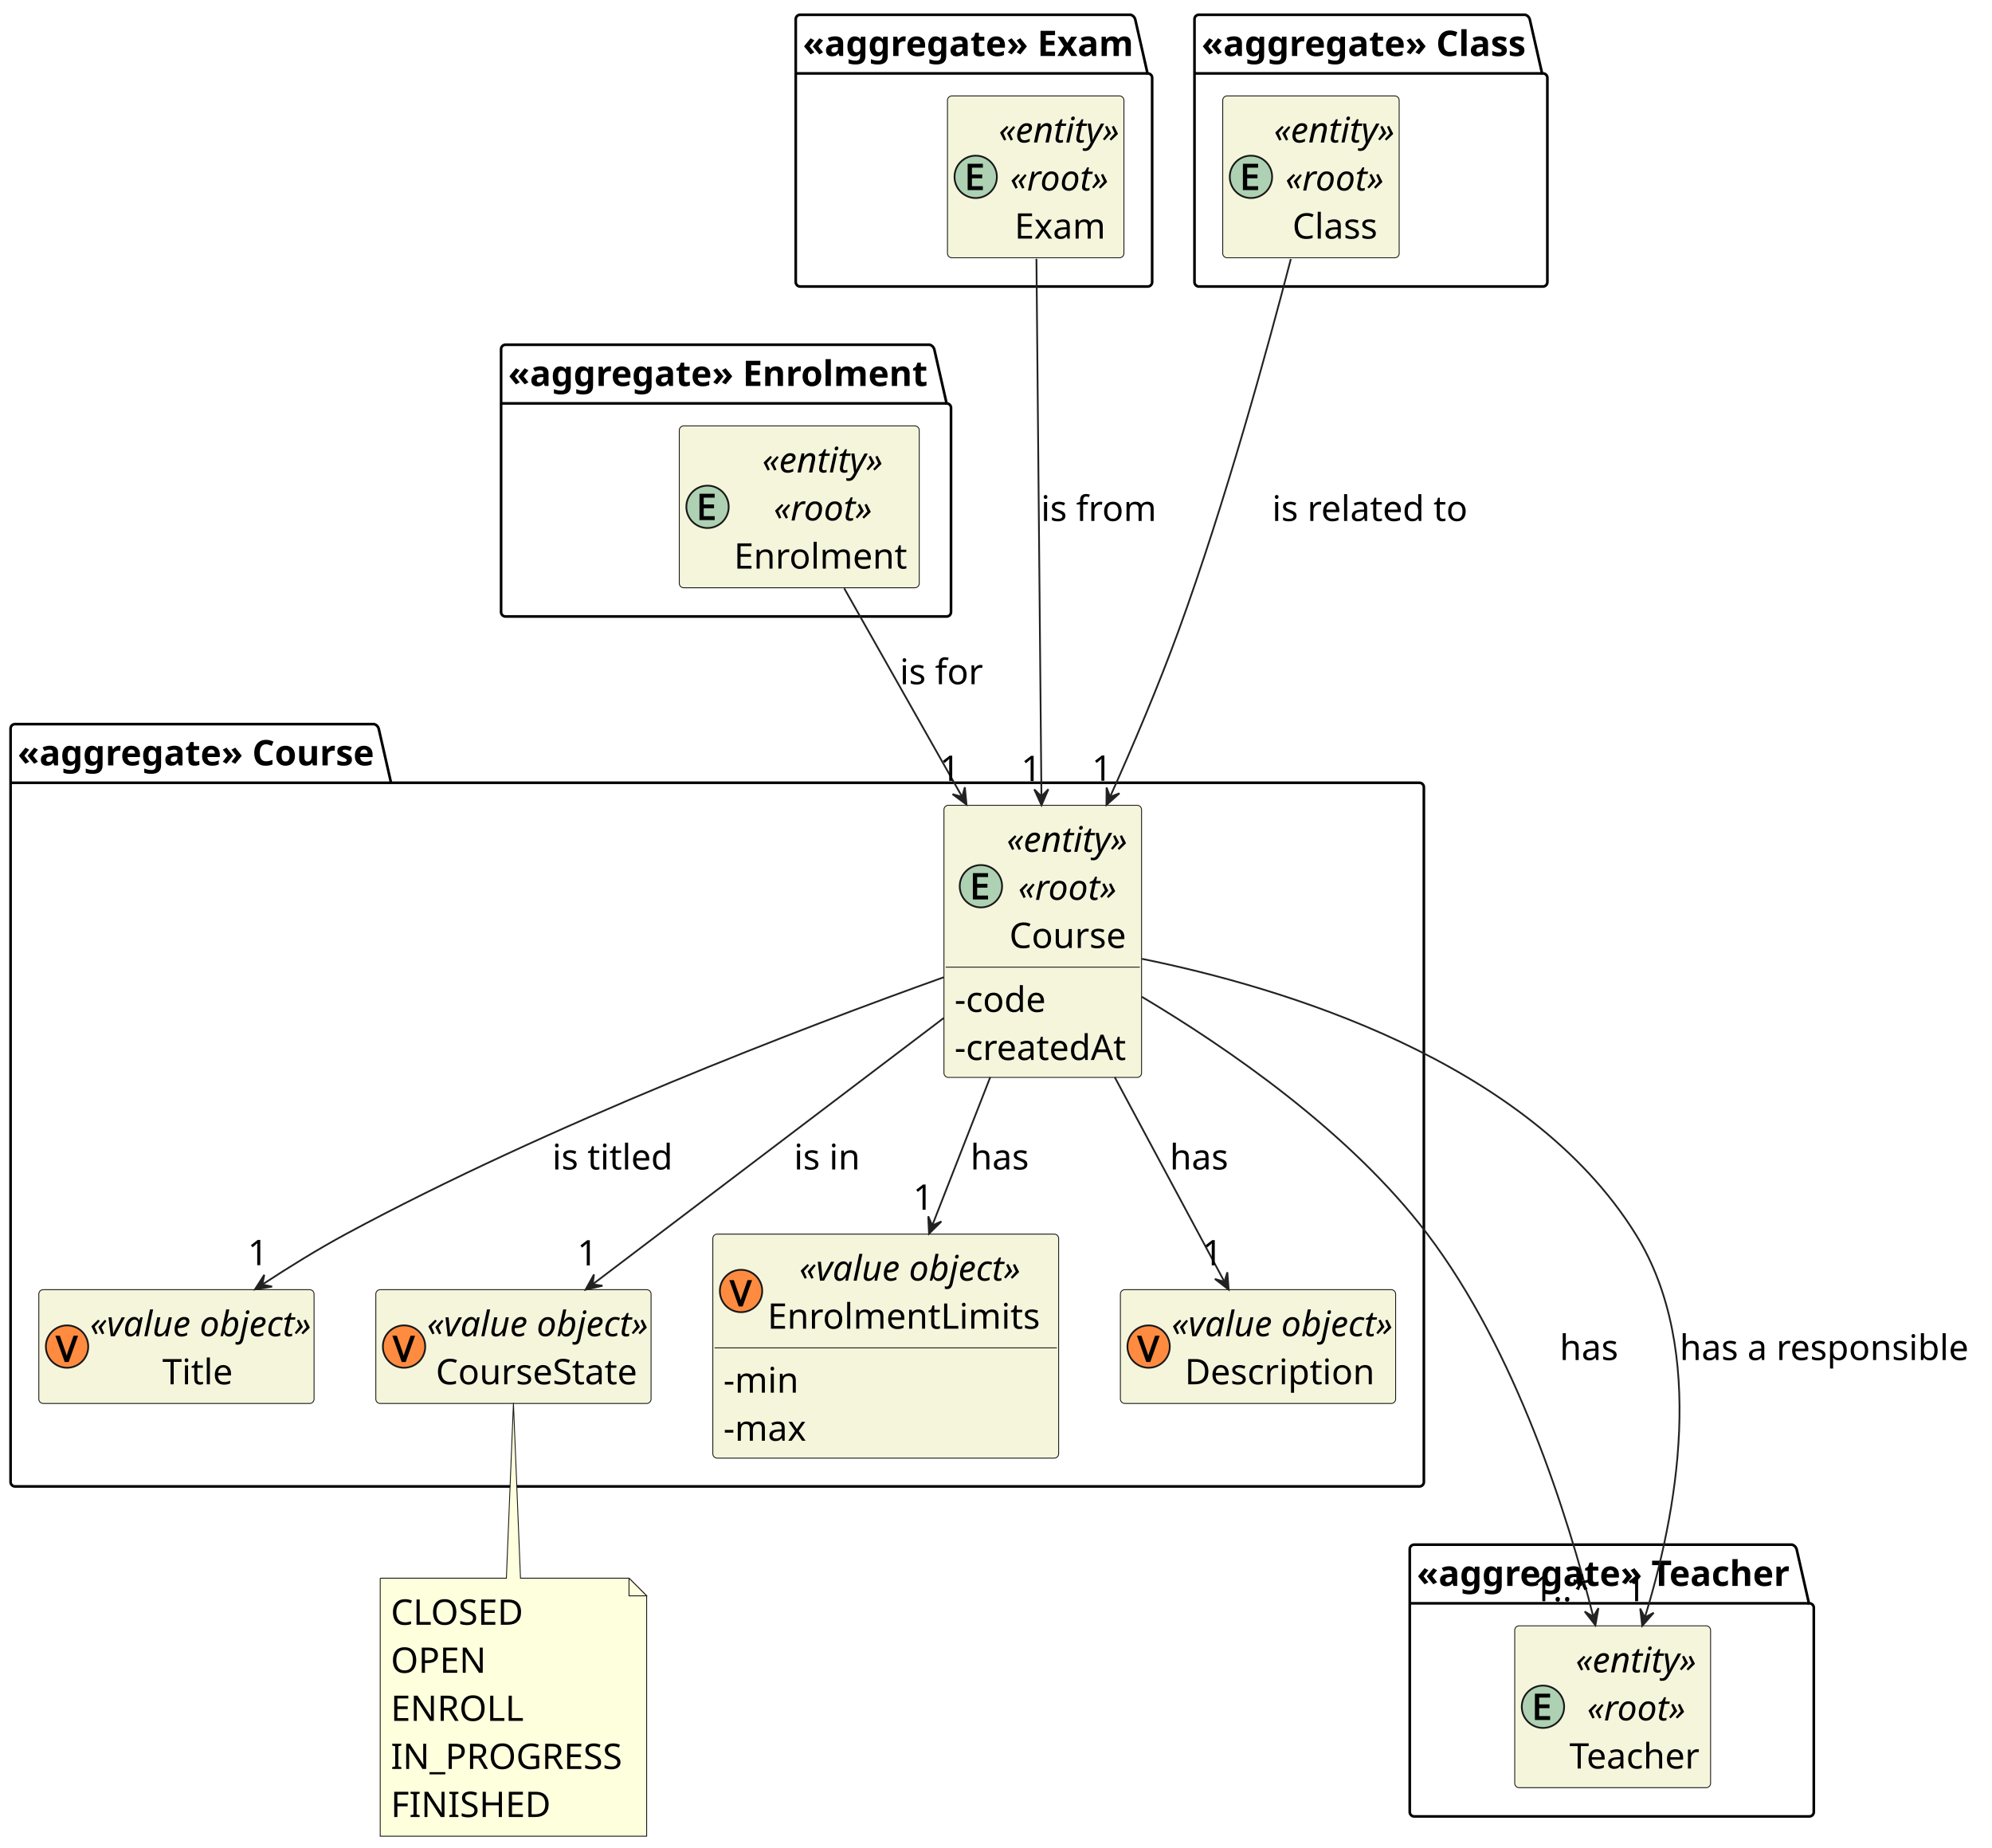
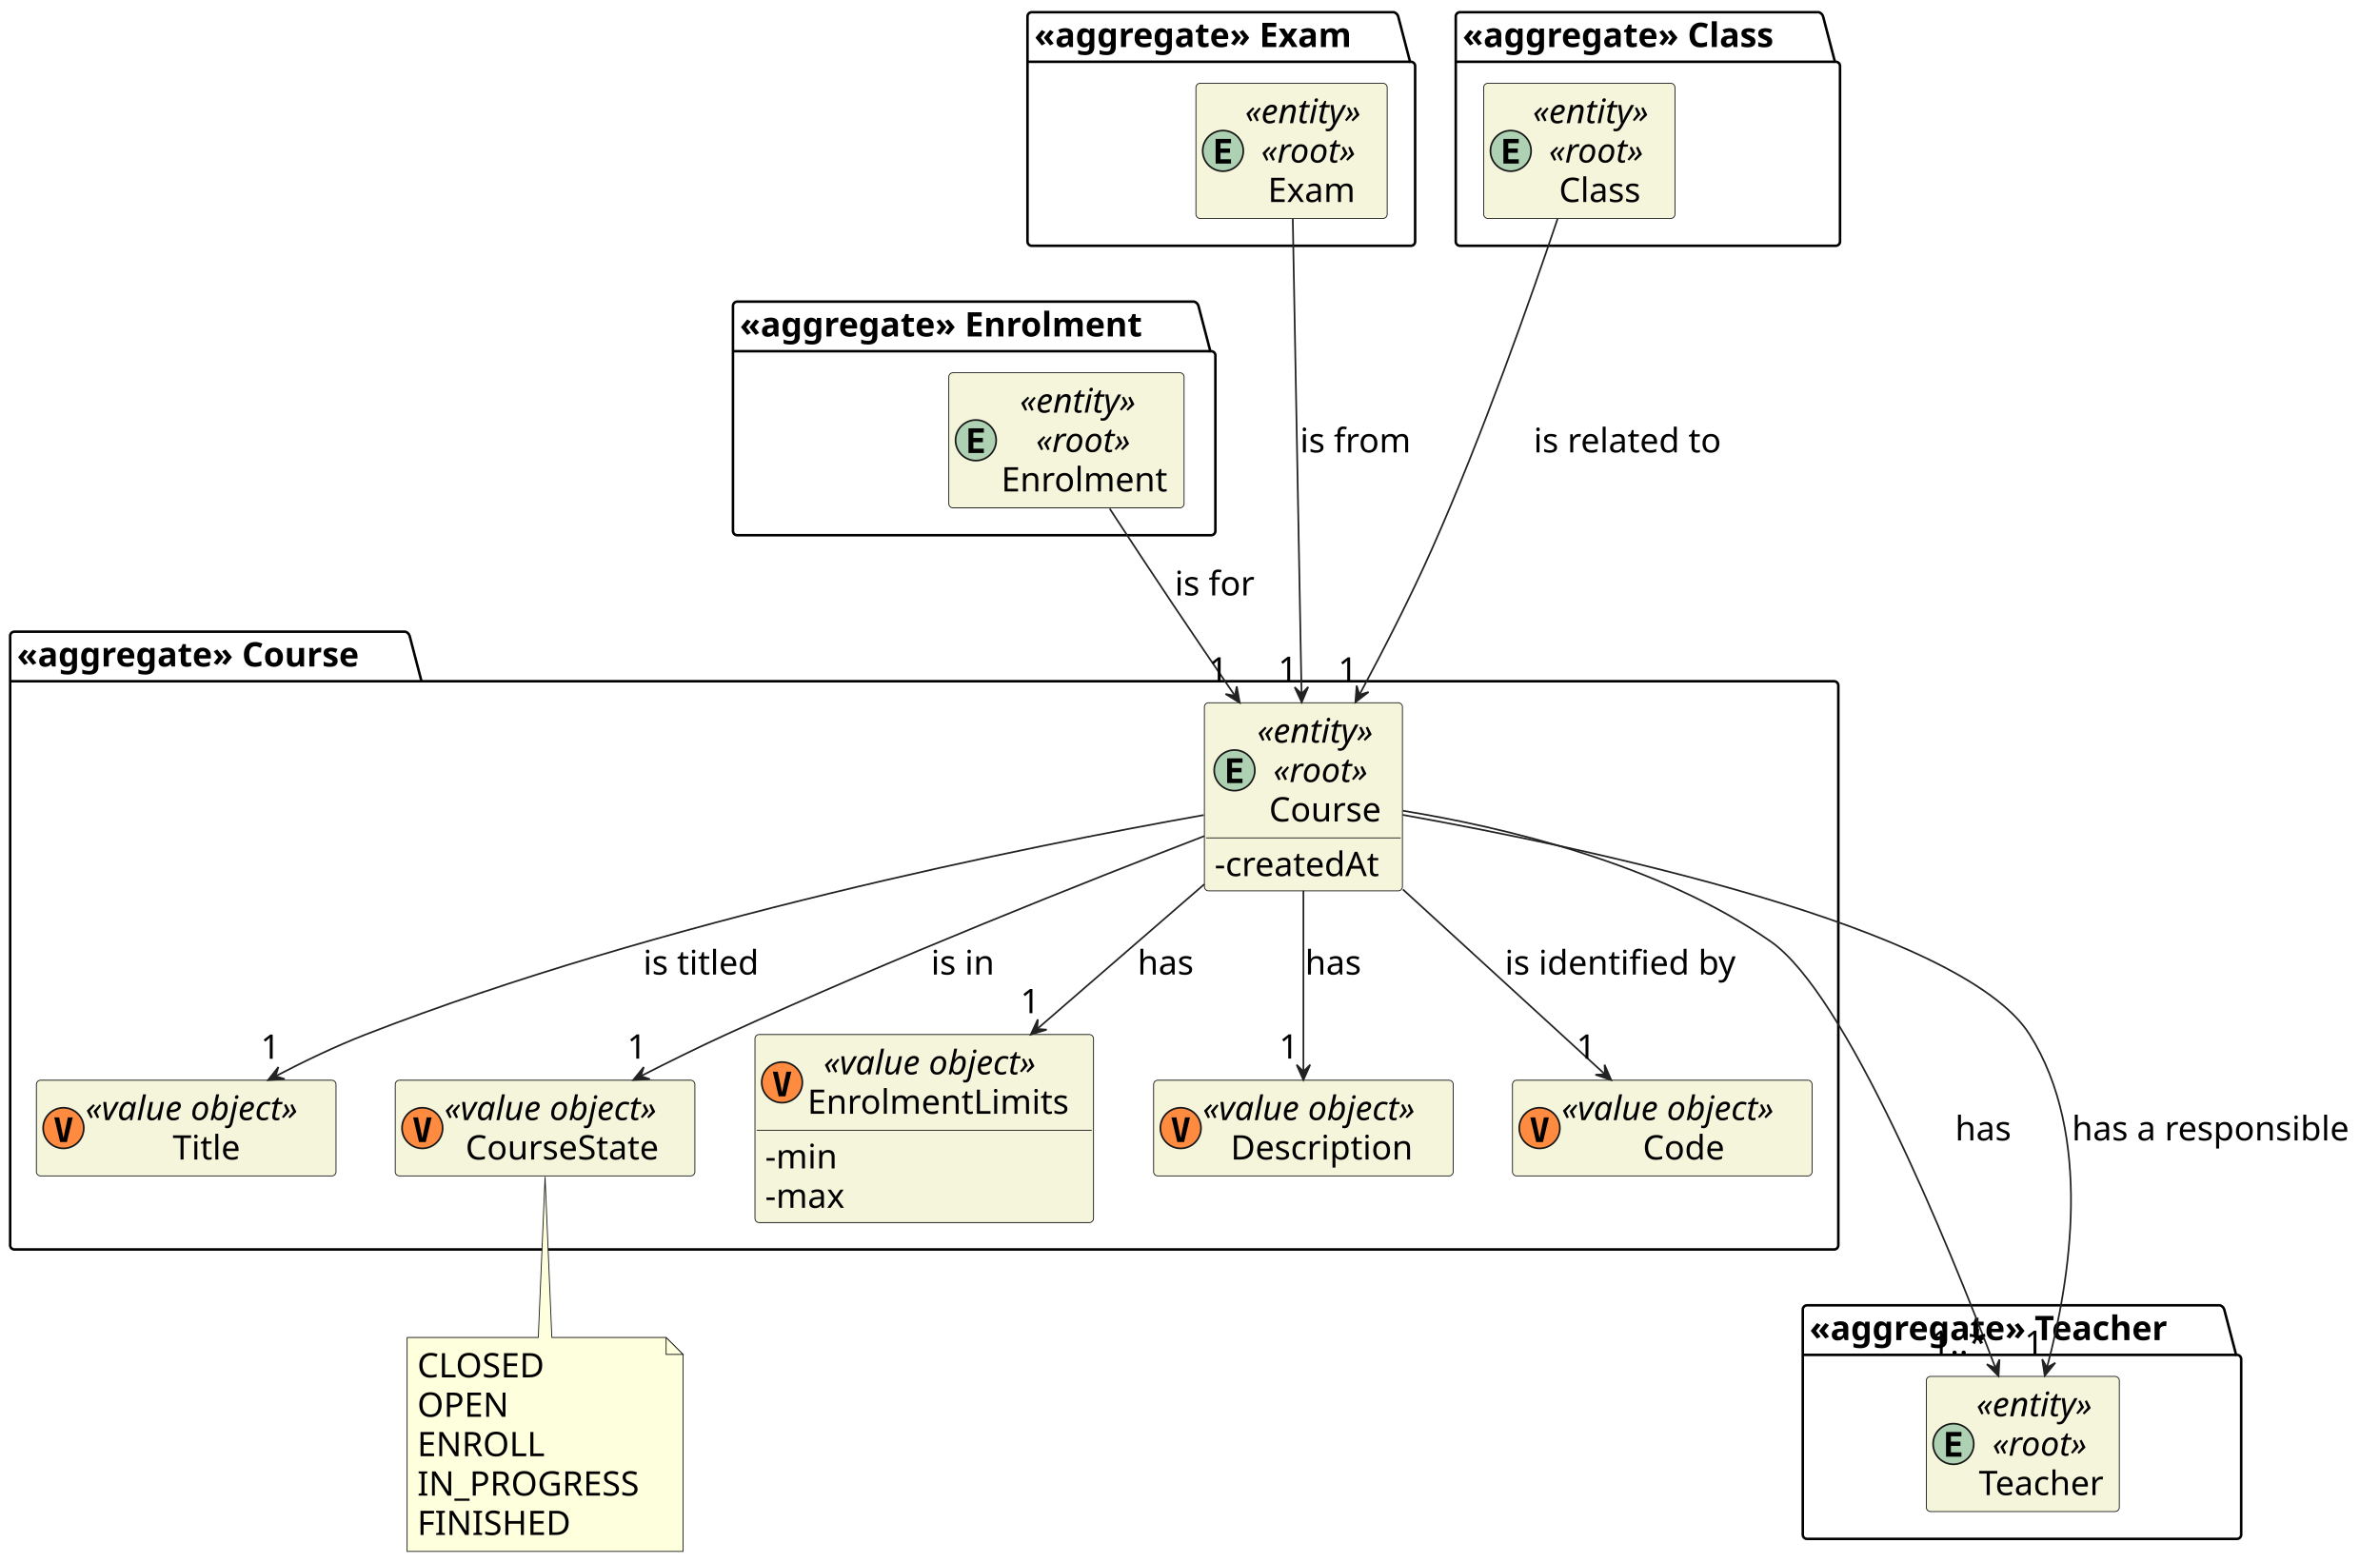
- <svg xmlns="http://www.w3.org/2000/svg" contentStyleType="text/css" height="1047px" preserveAspectRatio="none" style="width:1129px;height:1047px;background:#FFFFFF;" version="1.1" viewBox="0 0 1129 1047" width="1129px" zoomAndPan="magnify">
+ <svg xmlns="http://www.w3.org/2000/svg" contentStyleType="text/css" height="923px" preserveAspectRatio="none" style="width:1406px;height:923px;background:#FFFFFF;" version="1.1" viewBox="0 0 1406 923" width="1406px" zoomAndPan="magnify">
  <defs />
  <g>
    <g id="cluster_&lt;&lt;aggregate&gt;&gt; Course">
-       <path d="M8.5,410.36 L212.125,410.36 A3.75,3.75 0 0 1 214.625,412.86 L221.625,443.6 L804.5,443.6 A2.5,2.5 0 0 1 807,446.1 L807,839.86 A2.5,2.5 0 0 1 804.5,842.36 L8.5,842.36 A2.5,2.5 0 0 1 6,839.86 L6,412.86 A2.5,2.5 0 0 1 8.5,410.36 " fill="none" style="stroke:#000000;stroke-width:1.5;" />
-       <line style="stroke:#000000;stroke-width:1.5;" x1="6" x2="221.625" y1="443.6" y2="443.6" />
-       <text fill="#000000" font-family="sans-serif" font-size="20" font-weight="bold" lengthAdjust="spacing" textLength="202.625" x="10" y="433.74">«aggregate» Course</text>
+       <path d="M8.5,373.217 L239.5,373.217 A3.75,3.75 0 0 1 242,375.717 L249,402.498 L1083.5,402.498 A2.5,2.5 0 0 1 1086,404.998 L1086,735.717 A2.5,2.5 0 0 1 1083.5,738.217 L8.5,738.217 A2.5,2.5 0 0 1 6,735.717 L6,375.717 A2.5,2.5 0 0 1 8.5,373.217 " fill="none" style="stroke:#000000;stroke-width:1.5;" />
+       <line style="stroke:#000000;stroke-width:1.5;" x1="6" x2="249" y1="402.498" y2="402.498" />
+       <text fill="#000000" font-family="sans-serif" font-size="20" font-weight="bold" lengthAdjust="spacing" textLength="230" x="10" y="393.781">«aggregate» Course</text>
    </g>
    <g id="cluster_&lt;&lt;aggregate&gt;&gt; Enrolment">
-       <path d="M286.5,195.36 L527,195.36 A3.75,3.75 0 0 1 529.5,197.86 L536.5,228.6 L536.5,228.6 A2.5,2.5 0 0 1 539,231.1 L539,346.86 A2.5,2.5 0 0 1 536.5,349.36 L286.5,349.36 A2.5,2.5 0 0 1 284,346.86 L284,197.86 A2.5,2.5 0 0 1 286.5,195.36 " fill="none" style="stroke:#000000;stroke-width:1.5;" />
-       <line style="stroke:#000000;stroke-width:1.5;" x1="284" x2="536.5" y1="228.6" y2="228.6" />
-       <text fill="#000000" font-family="sans-serif" font-size="20" font-weight="bold" lengthAdjust="spacing" textLength="239.5" x="288" y="218.74">«aggregate» Enrolment</text>
+       <path d="M435.5,178.217 L705.5,178.217 A3.75,3.75 0 0 1 708,180.717 L715,207.498 L715.5,207.498 A2.5,2.5 0 0 1 718,209.998 L718,313.717 A2.5,2.5 0 0 1 715.5,316.217 L435.5,316.217 A2.5,2.5 0 0 1 433,313.717 L433,180.717 A2.5,2.5 0 0 1 435.5,178.217 " fill="none" style="stroke:#000000;stroke-width:1.5;" />
+       <line style="stroke:#000000;stroke-width:1.5;" x1="433" x2="715" y1="207.498" y2="207.498" />
+       <text fill="#000000" font-family="sans-serif" font-size="20" font-weight="bold" lengthAdjust="spacing" textLength="269" x="437" y="198.781">«aggregate» Enrolment</text>
    </g>
    <g id="cluster_&lt;&lt;aggregate&gt;&gt; Exam">
-       <path d="M453.5,8.36 L640.875,8.36 A3.75,3.75 0 0 1 643.375,10.86 L650.375,41.6 L650.5,41.6 A2.5,2.5 0 0 1 653,44.1 L653,159.86 A2.5,2.5 0 0 1 650.5,162.36 L453.5,162.36 A2.5,2.5 0 0 1 451,159.86 L451,10.86 A2.5,2.5 0 0 1 453.5,8.36 " fill="none" style="stroke:#000000;stroke-width:1.5;" />
-       <line style="stroke:#000000;stroke-width:1.5;" x1="451" x2="650.375" y1="41.6" y2="41.6" />
-       <text fill="#000000" font-family="sans-serif" font-size="20" font-weight="bold" lengthAdjust="spacing" textLength="186.375" x="455" y="31.74">«aggregate» Exam</text>
+       <path d="M609.5,7.217 L823.5,7.217 A3.75,3.75 0 0 1 826,9.717 L833,36.498 L833.5,36.498 A2.5,2.5 0 0 1 836,38.998 L836,142.717 A2.5,2.5 0 0 1 833.5,145.217 L609.5,145.217 A2.5,2.5 0 0 1 607,142.717 L607,9.717 A2.5,2.5 0 0 1 609.5,7.217 " fill="none" style="stroke:#000000;stroke-width:1.5;" />
+       <line style="stroke:#000000;stroke-width:1.5;" x1="607" x2="833" y1="36.498" y2="36.498" />
+       <text fill="#000000" font-family="sans-serif" font-size="20" font-weight="bold" lengthAdjust="spacing" textLength="213" x="611" y="27.781">«aggregate» Exam</text>
    </g>
    <g id="cluster_&lt;&lt;aggregate&gt;&gt; Teacher">
-       <path d="M801.5,875.36 L1015.75,875.36 A3.75,3.75 0 0 1 1018.25,877.86 L1025.25,908.6 L1025.5,908.6 A2.5,2.5 0 0 1 1028,911.1 L1028,1026.86 A2.5,2.5 0 0 1 1025.5,1029.36 L801.5,1029.36 A2.5,2.5 0 0 1 799,1026.86 L799,877.86 A2.5,2.5 0 0 1 801.5,875.36 " fill="none" style="stroke:#000000;stroke-width:1.5;" />
-       <line style="stroke:#000000;stroke-width:1.5;" x1="799" x2="1025.25" y1="908.6" y2="908.6" />
-       <text fill="#000000" font-family="sans-serif" font-size="20" font-weight="bold" lengthAdjust="spacing" textLength="213.25" x="803" y="898.74">«aggregate» Teacher</text>
+       <path d="M1067.5,771.217 L1311.5,771.217 A3.75,3.75 0 0 1 1314,773.717 L1321,800.498 L1321.5,800.498 A2.5,2.5 0 0 1 1324,802.998 L1324,906.717 A2.5,2.5 0 0 1 1321.5,909.217 L1067.5,909.217 A2.5,2.5 0 0 1 1065,906.717 L1065,773.717 A2.5,2.5 0 0 1 1067.5,771.217 " fill="none" style="stroke:#000000;stroke-width:1.5;" />
+       <line style="stroke:#000000;stroke-width:1.5;" x1="1065" x2="1321" y1="800.498" y2="800.498" />
+       <text fill="#000000" font-family="sans-serif" font-size="20" font-weight="bold" lengthAdjust="spacing" textLength="243" x="1069" y="791.781">«aggregate» Teacher</text>
    </g>
    <g id="cluster_&lt;&lt;aggregate&gt;&gt; Class">
-       <path d="M679.5,8.36 L864.5,8.36 A3.75,3.75 0 0 1 867,10.86 L874,41.6 L874.5,41.6 A2.5,2.5 0 0 1 877,44.1 L877,159.86 A2.5,2.5 0 0 1 874.5,162.36 L679.5,162.36 A2.5,2.5 0 0 1 677,159.86 L677,10.86 A2.5,2.5 0 0 1 679.5,8.36 " fill="none" style="stroke:#000000;stroke-width:1.5;" />
-       <line style="stroke:#000000;stroke-width:1.5;" x1="677" x2="874" y1="41.6" y2="41.6" />
-       <text fill="#000000" font-family="sans-serif" font-size="20" font-weight="bold" lengthAdjust="spacing" textLength="184" x="681" y="31.74">«aggregate» Class</text>
+       <path d="M862.5,7.217 L1074.5,7.217 A3.75,3.75 0 0 1 1077,9.717 L1084,36.498 L1084.5,36.498 A2.5,2.5 0 0 1 1087,38.998 L1087,142.717 A2.5,2.5 0 0 1 1084.5,145.217 L862.5,145.217 A2.5,2.5 0 0 1 860,142.717 L860,9.717 A2.5,2.5 0 0 1 862.5,7.217 " fill="none" style="stroke:#000000;stroke-width:1.5;" />
+       <line style="stroke:#000000;stroke-width:1.5;" x1="860" x2="1084" y1="36.498" y2="36.498" />
+       <text fill="#000000" font-family="sans-serif" font-size="20" font-weight="bold" lengthAdjust="spacing" textLength="211" x="864" y="27.781">«aggregate» Class</text>
    </g>
    <g id="elem_Course">
-       <rect codeLine="29" fill="#F5F5DC" height="154.2" id="Course" rx="2.5" ry="2.5" style="stroke:#181818;stroke-width:0.5;" width="112" x="535" y="456.36" />
-       <ellipse cx="555.95" cy="502.22" fill="#ADD1B2" rx="12" ry="12" style="stroke:#181818;stroke-width:1.0;" />
-       <path d="M559.997,509.72 L551.388,509.72 L551.388,494.814 L559.997,494.814 L559.997,497.017 L553.809,497.017 L553.809,500.861 L559.638,500.861 L559.638,503.033 L553.809,503.033 L553.809,507.517 L559.997,507.517 L559.997,509.72 Z " fill="#000000" />
-       <text fill="#000000" font-family="sans-serif" font-size="20" font-style="italic" lengthAdjust="spacing" textLength="70" x="570.55" y="482.74">«entity»</text>
-       <text fill="#000000" font-family="sans-serif" font-size="20" font-style="italic" lengthAdjust="spacing" textLength="57" x="577.05" y="509.98">«root»</text>
-       <text fill="#000000" font-family="sans-serif" font-size="20" lengthAdjust="spacing" textLength="67" x="572.05" y="537.22">Course</text>
-       <line style="stroke:#181818;stroke-width:0.5;" x1="536" x2="646" y1="548.08" y2="548.08" />
-       <text fill="#000000" font-family="sans-serif" font-size="20" lengthAdjust="spacing" textLength="52" x="541" y="573.46">-code</text>
-       <text fill="#000000" font-family="sans-serif" font-size="20" lengthAdjust="spacing" textLength="100" x="541" y="600.7">-createdAt</text>
+       <rect codeLine="31" fill="#F5F5DC" height="111.125" id="Course" rx="2.5" ry="2.5" style="stroke:#181818;stroke-width:0.5;" width="117" x="711.5" y="415.217" />
+       <ellipse cx="729.3" cy="455.139" fill="#ADD1B2" rx="12" ry="12" style="stroke:#181818;stroke-width:1.0;" />
+       <path d="M734.019,462.639 L724.941,462.639 L724.941,448.06 L734.019,448.06 L734.019,450.592 L727.816,450.592 L727.816,453.748 L733.441,453.748 L733.441,456.279 L727.816,456.279 L727.816,460.092 L734.019,460.092 L734.019,462.639 Z " fill="#000000" />
+       <text fill="#000000" font-family="sans-serif" font-size="20" font-style="italic" lengthAdjust="spacing" textLength="83" x="742.7" y="438.781">«entity»</text>
+       <text fill="#000000" font-family="sans-serif" font-size="20" font-style="italic" lengthAdjust="spacing" textLength="64" x="752.2" y="462.062">«root»</text>
+       <text fill="#000000" font-family="sans-serif" font-size="20" lengthAdjust="spacing" textLength="69" x="749.7" y="485.344">Course</text>
+       <line style="stroke:#181818;stroke-width:0.5;" x1="712.5" x2="827.5" y1="495.06" y2="495.06" />
+       <text fill="#000000" font-family="sans-serif" font-size="20" lengthAdjust="spacing" textLength="105" x="717.5" y="517.625">-createdAt</text>
    </g>
    <g id="elem_Title">
-       <rect codeLine="60" fill="#F5F5DC" height="64.48" id="Title" rx="2.5" ry="2.5" style="stroke:#181818;stroke-width:0.5;" width="156" x="22" y="730.86" />
-       <ellipse cx="38" cy="763.1" fill="#FF8B40" rx="12" ry="12" style="stroke:#181818;stroke-width:1.0;" />
-       <path d="M44.25,756.944 L38.938,771.85 L36.688,771.85 L31.375,756.944 L33.906,756.944 L37.203,766.303 Q37.422,766.897 37.578,767.444 Q37.75,767.991 37.875,768.491 Q38.016,768.975 37.812,769.022 Q37.594,768.991 37.734,768.475 Q37.875,767.959 38.047,767.428 Q38.219,766.881 38.422,766.272 L41.688,756.944 L44.25,756.944 Z " fill="#000000" />
-       <text fill="#000000" font-family="sans-serif" font-size="20" font-style="italic" lengthAdjust="spacing" textLength="126" x="51" y="757.24">«value object»</text>
-       <text fill="#000000" font-family="sans-serif" font-size="20" lengthAdjust="spacing" textLength="44" x="92" y="784.48">Title</text>
+       <rect codeLine="61" fill="#F5F5DC" height="56.562" id="Title" rx="2.5" ry="2.5" style="stroke:#181818;stroke-width:0.5;" width="177" x="21.5" y="638.217" />
+       <ellipse cx="37.5" cy="666.498" fill="#FF8B40" rx="12" ry="12" style="stroke:#181818;stroke-width:1.0;" />
+       <path d="M37.516,672.342 L40.078,660.17 L42.984,660.17 L39.516,674.748 L35.531,674.748 L32.062,660.17 L34.953,660.17 L37.516,672.342 Z " fill="#000000" />
+       <text fill="#000000" font-family="sans-serif" font-size="20" font-style="italic" lengthAdjust="spacing" textLength="147" x="50.5" y="661.781">«value object»</text>
+       <text fill="#000000" font-family="sans-serif" font-size="20" lengthAdjust="spacing" textLength="44" x="102" y="685.062">Title</text>
    </g>
    <g id="elem_CourseState">
-       <rect codeLine="61" fill="#F5F5DC" height="64.48" id="CourseState" rx="2.5" ry="2.5" style="stroke:#181818;stroke-width:0.5;" width="156" x="213" y="730.86" />
-       <ellipse cx="229" cy="763.1" fill="#FF8B40" rx="12" ry="12" style="stroke:#181818;stroke-width:1.0;" />
-       <path d="M235.25,756.944 L229.938,771.85 L227.688,771.85 L222.375,756.944 L224.906,756.944 L228.203,766.303 Q228.422,766.897 228.578,767.444 Q228.75,767.991 228.875,768.491 Q229.016,768.975 228.812,769.022 Q228.594,768.991 228.734,768.475 Q228.875,767.959 229.047,767.428 Q229.219,766.881 229.422,766.272 L232.688,756.944 L235.25,756.944 Z " fill="#000000" />
-       <text fill="#000000" font-family="sans-serif" font-size="20" font-style="italic" lengthAdjust="spacing" textLength="126" x="242" y="757.24">«value object»</text>
-       <text fill="#000000" font-family="sans-serif" font-size="20" lengthAdjust="spacing" textLength="116" x="247" y="784.48">CourseState</text>
+       <rect codeLine="62" fill="#F5F5DC" height="56.562" id="CourseState" rx="2.5" ry="2.5" style="stroke:#181818;stroke-width:0.5;" width="177" x="233.5" y="638.217" />
+       <ellipse cx="249.5" cy="666.498" fill="#FF8B40" rx="12" ry="12" style="stroke:#181818;stroke-width:1.0;" />
+       <path d="M249.516,672.342 L252.078,660.17 L254.984,660.17 L251.516,674.748 L247.531,674.748 L244.062,660.17 L246.953,660.17 L249.516,672.342 Z " fill="#000000" />
+       <text fill="#000000" font-family="sans-serif" font-size="20" font-style="italic" lengthAdjust="spacing" textLength="147" x="262.5" y="661.781">«value object»</text>
+       <text fill="#000000" font-family="sans-serif" font-size="20" lengthAdjust="spacing" textLength="122" x="275" y="685.062">CourseState</text>
    </g>
    <g id="elem_EnrolmentLimits">
-       <rect codeLine="20" fill="#F5F5DC" height="126.96" id="EnrolmentLimits" rx="2.5" ry="2.5" style="stroke:#181818;stroke-width:0.5;" width="196" x="404" y="699.36" />
-       <ellipse cx="420" cy="731.6" fill="#FF8B40" rx="12" ry="12" style="stroke:#181818;stroke-width:1.0;" />
-       <path d="M426.25,725.444 L420.938,740.35 L418.688,740.35 L413.375,725.444 L415.906,725.444 L419.203,734.803 Q419.422,735.397 419.578,735.944 Q419.75,736.491 419.875,736.991 Q420.016,737.475 419.812,737.522 Q419.594,737.491 419.734,736.975 Q419.875,736.459 420.047,735.928 Q420.219,735.381 420.422,734.772 L423.688,725.444 L426.25,725.444 Z " fill="#000000" />
-       <text fill="#000000" font-family="sans-serif" font-size="20" font-style="italic" lengthAdjust="spacing" textLength="126" x="453" y="725.74">«value object»</text>
-       <text fill="#000000" font-family="sans-serif" font-size="20" lengthAdjust="spacing" textLength="162" x="435" y="752.98">EnrolmentLimits</text>
-       <line style="stroke:#181818;stroke-width:0.5;" x1="405" x2="599" y1="763.84" y2="763.84" />
-       <text fill="#000000" font-family="sans-serif" font-size="20" lengthAdjust="spacing" textLength="45" x="410" y="789.22">-min</text>
-       <text fill="#000000" font-family="sans-serif" font-size="20" lengthAdjust="spacing" textLength="48" x="410" y="816.46">-max</text>
+       <rect codeLine="22" fill="#F5F5DC" height="111.125" id="EnrolmentLimits" rx="2.5" ry="2.5" style="stroke:#181818;stroke-width:0.5;" width="200" x="446" y="611.217" />
+       <ellipse cx="462" cy="639.498" fill="#FF8B40" rx="12" ry="12" style="stroke:#181818;stroke-width:1.0;" />
+       <path d="M462.016,645.342 L464.578,633.17 L467.484,633.17 L464.016,647.748 L460.031,647.748 L456.562,633.17 L459.453,633.17 L462.016,645.342 Z " fill="#000000" />
+       <text fill="#000000" font-family="sans-serif" font-size="20" font-style="italic" lengthAdjust="spacing" textLength="147" x="486.5" y="634.781">«value object»</text>
+       <text fill="#000000" font-family="sans-serif" font-size="20" lengthAdjust="spacing" textLength="166" x="477" y="658.062">EnrolmentLimits</text>
+       <line style="stroke:#181818;stroke-width:0.5;" x1="447" x2="645" y1="667.779" y2="667.779" />
+       <text fill="#000000" font-family="sans-serif" font-size="20" lengthAdjust="spacing" textLength="46" x="452" y="690.344">-min</text>
+       <text fill="#000000" font-family="sans-serif" font-size="20" lengthAdjust="spacing" textLength="50" x="452" y="713.625">-max</text>
    </g>
    <g id="elem_Description">
-       <rect codeLine="19" fill="#F5F5DC" height="64.48" id="Description" rx="2.5" ry="2.5" style="stroke:#181818;stroke-width:0.5;" width="156" x="635" y="730.86" />
-       <ellipse cx="651" cy="763.1" fill="#FF8B40" rx="12" ry="12" style="stroke:#181818;stroke-width:1.0;" />
-       <path d="M657.25,756.944 L651.938,771.85 L649.688,771.85 L644.375,756.944 L646.906,756.944 L650.203,766.303 Q650.422,766.897 650.578,767.444 Q650.75,767.991 650.875,768.491 Q651.016,768.975 650.812,769.022 Q650.594,768.991 650.734,768.475 Q650.875,767.959 651.047,767.428 Q651.219,766.881 651.422,766.272 L654.688,756.944 L657.25,756.944 Z " fill="#000000" />
-       <text fill="#000000" font-family="sans-serif" font-size="20" font-style="italic" lengthAdjust="spacing" textLength="126" x="664" y="757.24">«value object»</text>
-       <text fill="#000000" font-family="sans-serif" font-size="20" lengthAdjust="spacing" textLength="111" x="671.5" y="784.48">Description</text>
+       <rect codeLine="21" fill="#F5F5DC" height="56.562" id="Description" rx="2.5" ry="2.5" style="stroke:#181818;stroke-width:0.5;" width="177" x="681.5" y="638.217" />
+       <ellipse cx="697.5" cy="666.498" fill="#FF8B40" rx="12" ry="12" style="stroke:#181818;stroke-width:1.0;" />
+       <path d="M697.516,672.342 L700.078,660.17 L702.984,660.17 L699.516,674.748 L695.531,674.748 L692.062,660.17 L694.953,660.17 L697.516,672.342 Z " fill="#000000" />
+       <text fill="#000000" font-family="sans-serif" font-size="20" font-style="italic" lengthAdjust="spacing" textLength="147" x="710.5" y="661.781">«value object»</text>
+       <text fill="#000000" font-family="sans-serif" font-size="20" lengthAdjust="spacing" textLength="114" x="727" y="685.062">Description</text>
+     </g>
+     <g id="elem_Code">
+       <rect codeLine="63" fill="#F5F5DC" height="56.562" id="Code" rx="2.5" ry="2.5" style="stroke:#181818;stroke-width:0.5;" width="177" x="893.5" y="638.217" />
+       <ellipse cx="909.5" cy="666.498" fill="#FF8B40" rx="12" ry="12" style="stroke:#181818;stroke-width:1.0;" />
+       <path d="M909.516,672.342 L912.078,660.17 L914.984,660.17 L911.516,674.748 L907.531,674.748 L904.062,660.17 L906.953,660.17 L909.516,672.342 Z " fill="#000000" />
+       <text fill="#000000" font-family="sans-serif" font-size="20" font-style="italic" lengthAdjust="spacing" textLength="147" x="922.5" y="661.781">«value object»</text>
+       <text fill="#000000" font-family="sans-serif" font-size="20" lengthAdjust="spacing" textLength="51" x="970.5" y="685.062">Code</text>
    </g>
    <g id="elem_Enrolment">
-       <rect codeLine="34" fill="#F5F5DC" height="91.72" id="Enrolment" rx="2.5" ry="2.5" style="stroke:#181818;stroke-width:0.5;" width="136" x="385" y="241.36" />
-       <ellipse cx="401" cy="287.22" fill="#ADD1B2" rx="12" ry="12" style="stroke:#181818;stroke-width:1.0;" />
-       <path d="M405.047,294.72 L396.438,294.72 L396.438,279.814 L405.047,279.814 L405.047,282.017 L398.859,282.017 L398.859,285.861 L404.688,285.861 L404.688,288.033 L398.859,288.033 L398.859,292.517 L405.047,292.517 L405.047,294.72 Z " fill="#000000" />
-       <text fill="#000000" font-family="sans-serif" font-size="20" font-style="italic" lengthAdjust="spacing" textLength="70" x="432" y="267.74">«entity»</text>
-       <text fill="#000000" font-family="sans-serif" font-size="20" font-style="italic" lengthAdjust="spacing" textLength="57" x="438.5" y="294.98">«root»</text>
-       <text fill="#000000" font-family="sans-serif" font-size="20" lengthAdjust="spacing" textLength="102" x="416" y="322.22">Enrolment</text>
+       <rect codeLine="35" fill="#F5F5DC" height="79.844" id="Enrolment" rx="2.5" ry="2.5" style="stroke:#181818;stroke-width:0.5;" width="139" x="560.5" y="220.217" />
+       <ellipse cx="576.5" cy="260.139" fill="#ADD1B2" rx="12" ry="12" style="stroke:#181818;stroke-width:1.0;" />
+       <path d="M581.219,267.639 L572.141,267.639 L572.141,253.06 L581.219,253.06 L581.219,255.592 L575.016,255.592 L575.016,258.748 L580.641,258.748 L580.641,261.279 L575.016,261.279 L575.016,265.092 L581.219,265.092 L581.219,267.639 Z " fill="#000000" />
+       <text fill="#000000" font-family="sans-serif" font-size="20" font-style="italic" lengthAdjust="spacing" textLength="83" x="602.5" y="243.781">«entity»</text>
+       <text fill="#000000" font-family="sans-serif" font-size="20" font-style="italic" lengthAdjust="spacing" textLength="64" x="612" y="267.062">«root»</text>
+       <text fill="#000000" font-family="sans-serif" font-size="20" lengthAdjust="spacing" textLength="105" x="591.5" y="290.344">Enrolment</text>
    </g>
    <g id="elem_Exam">
-       <rect codeLine="41" fill="#F5F5DC" height="91.72" id="Exam" rx="2.5" ry="2.5" style="stroke:#181818;stroke-width:0.5;" width="100" x="537" y="54.36" />
-       <ellipse cx="553" cy="100.22" fill="#ADD1B2" rx="12" ry="12" style="stroke:#181818;stroke-width:1.0;" />
-       <path d="M557.047,107.72 L548.438,107.72 L548.438,92.814 L557.047,92.814 L557.047,95.017 L550.859,95.017 L550.859,98.861 L556.688,98.861 L556.688,101.032 L550.859,101.032 L550.859,105.517 L557.047,105.517 L557.047,107.72 Z " fill="#000000" />
-       <text fill="#000000" font-family="sans-serif" font-size="20" font-style="italic" lengthAdjust="spacing" textLength="70" x="566" y="80.74">«entity»</text>
-       <text fill="#000000" font-family="sans-serif" font-size="20" font-style="italic" lengthAdjust="spacing" textLength="57" x="572.5" y="107.98">«root»</text>
-       <text fill="#000000" font-family="sans-serif" font-size="20" lengthAdjust="spacing" textLength="52" x="575" y="135.22">Exam</text>
+       <rect codeLine="42" fill="#F5F5DC" height="79.844" id="Exam" rx="2.5" ry="2.5" style="stroke:#181818;stroke-width:0.5;" width="113" x="706.5" y="49.217" />
+       <ellipse cx="722.5" cy="89.139" fill="#ADD1B2" rx="12" ry="12" style="stroke:#181818;stroke-width:1.0;" />
+       <path d="M727.219,96.639 L718.141,96.639 L718.141,82.061 L727.219,82.061 L727.219,84.592 L721.016,84.592 L721.016,87.748 L726.641,87.748 L726.641,90.279 L721.016,90.279 L721.016,94.092 L727.219,94.092 L727.219,96.639 Z " fill="#000000" />
+       <text fill="#000000" font-family="sans-serif" font-size="20" font-style="italic" lengthAdjust="spacing" textLength="83" x="735.5" y="72.781">«entity»</text>
+       <text fill="#000000" font-family="sans-serif" font-size="20" font-style="italic" lengthAdjust="spacing" textLength="64" x="745" y="96.062">«root»</text>
+       <text fill="#000000" font-family="sans-serif" font-size="20" lengthAdjust="spacing" textLength="56" x="749" y="119.344">Exam</text>
    </g>
    <g id="elem_Teacher">
-       <rect codeLine="48" fill="#F5F5DC" height="91.72" id="Teacher" rx="2.5" ry="2.5" style="stroke:#181818;stroke-width:0.5;" width="111" x="858.5" y="921.36" />
-       <ellipse cx="874.5" cy="967.22" fill="#ADD1B2" rx="12" ry="12" style="stroke:#181818;stroke-width:1.0;" />
-       <path d="M878.547,974.72 L869.938,974.72 L869.938,959.814 L878.547,959.814 L878.547,962.017 L872.359,962.017 L872.359,965.861 L878.188,965.861 L878.188,968.033 L872.359,968.033 L872.359,972.517 L878.547,972.517 L878.547,974.72 Z " fill="#000000" />
-       <text fill="#000000" font-family="sans-serif" font-size="20" font-style="italic" lengthAdjust="spacing" textLength="70" x="893" y="947.74">«entity»</text>
-       <text fill="#000000" font-family="sans-serif" font-size="20" font-style="italic" lengthAdjust="spacing" textLength="57" x="899.5" y="974.98">«root»</text>
-       <text fill="#000000" font-family="sans-serif" font-size="20" lengthAdjust="spacing" textLength="77" x="889.5" y="1002.22">Teacher</text>
+       <rect codeLine="49" fill="#F5F5DC" height="79.844" id="Teacher" rx="2.5" ry="2.5" style="stroke:#181818;stroke-width:0.5;" width="114" x="1138" y="813.217" />
+       <ellipse cx="1154" cy="853.139" fill="#ADD1B2" rx="12" ry="12" style="stroke:#181818;stroke-width:1.0;" />
+       <path d="M1158.719,860.639 L1149.641,860.639 L1149.641,846.061 L1158.719,846.061 L1158.719,848.592 L1152.516,848.592 L1152.516,851.748 L1158.141,851.748 L1158.141,854.279 L1152.516,854.279 L1152.516,858.092 L1158.719,858.092 L1158.719,860.639 Z " fill="#000000" />
+       <text fill="#000000" font-family="sans-serif" font-size="20" font-style="italic" lengthAdjust="spacing" textLength="83" x="1167.5" y="836.781">«entity»</text>
+       <text fill="#000000" font-family="sans-serif" font-size="20" font-style="italic" lengthAdjust="spacing" textLength="64" x="1177" y="860.062">«root»</text>
+       <text fill="#000000" font-family="sans-serif" font-size="20" lengthAdjust="spacing" textLength="80" x="1169" y="883.344">Teacher</text>
    </g>
    <g id="elem_Class">
-       <rect codeLine="55" fill="#F5F5DC" height="91.72" id="Class" rx="2.5" ry="2.5" style="stroke:#181818;stroke-width:0.5;" width="100" x="693" y="54.36" />
-       <ellipse cx="709" cy="100.22" fill="#ADD1B2" rx="12" ry="12" style="stroke:#181818;stroke-width:1.0;" />
-       <path d="M713.047,107.72 L704.438,107.72 L704.438,92.814 L713.047,92.814 L713.047,95.017 L706.859,95.017 L706.859,98.861 L712.688,98.861 L712.688,101.032 L706.859,101.032 L706.859,105.517 L713.047,105.517 L713.047,107.72 Z " fill="#000000" />
-       <text fill="#000000" font-family="sans-serif" font-size="20" font-style="italic" lengthAdjust="spacing" textLength="70" x="722" y="80.74">«entity»</text>
-       <text fill="#000000" font-family="sans-serif" font-size="20" font-style="italic" lengthAdjust="spacing" textLength="57" x="728.5" y="107.98">«root»</text>
-       <text fill="#000000" font-family="sans-serif" font-size="20" lengthAdjust="spacing" textLength="49" x="732.5" y="135.22">Class</text>
+       <rect codeLine="56" fill="#F5F5DC" height="79.844" id="Class" rx="2.5" ry="2.5" style="stroke:#181818;stroke-width:0.5;" width="113" x="876.5" y="49.217" />
+       <ellipse cx="892.5" cy="89.139" fill="#ADD1B2" rx="12" ry="12" style="stroke:#181818;stroke-width:1.0;" />
+       <path d="M897.219,96.639 L888.141,96.639 L888.141,82.061 L897.219,82.061 L897.219,84.592 L891.016,84.592 L891.016,87.748 L896.641,87.748 L896.641,90.279 L891.016,90.279 L891.016,94.092 L897.219,94.092 L897.219,96.639 Z " fill="#000000" />
+       <text fill="#000000" font-family="sans-serif" font-size="20" font-style="italic" lengthAdjust="spacing" textLength="83" x="905.5" y="72.781">«entity»</text>
+       <text fill="#000000" font-family="sans-serif" font-size="20" font-style="italic" lengthAdjust="spacing" textLength="64" x="915" y="96.062">«root»</text>
+       <text fill="#000000" font-family="sans-serif" font-size="20" lengthAdjust="spacing" textLength="52" x="921" y="119.344">Class</text>
    </g>
-     <g id="elem_GMN16">
-       <path d="M215.5,894.36 L215.5,1040.56 A0,0 0 0 0 215.5,1040.56 L366.5,1040.56 A0,0 0 0 0 366.5,1040.56 L366.5,904.36 L356.5,894.36 L295,894.36 L291,795.06 L287,894.36 L215.5,894.36 A0,0 0 0 0 215.5,894.36 " fill="#FEFFDD" style="stroke:#181818;stroke-width:0.5;" />
-       <path d="M356.5,894.36 L356.5,904.36 L366.5,904.36 L356.5,894.36 " fill="#FEFFDD" style="stroke:#181818;stroke-width:0.5;" />
-       <text fill="#000000" font-family="sans-serif" font-size="20" lengthAdjust="spacing" textLength="74" x="221.5" y="920.74">CLOSED</text>
-       <text fill="#000000" font-family="sans-serif" font-size="20" lengthAdjust="spacing" textLength="54" x="221.5" y="947.98">OPEN</text>
-       <text fill="#000000" font-family="sans-serif" font-size="20" lengthAdjust="spacing" textLength="76" x="221.5" y="975.22">ENROLL</text>
-       <text fill="#000000" font-family="sans-serif" font-size="20" lengthAdjust="spacing" textLength="130" x="221.5" y="1002.46">IN_PROGRESS</text>
-       <text fill="#000000" font-family="sans-serif" font-size="20" lengthAdjust="spacing" textLength="92" x="221.5" y="1029.7">FINISHED</text>
+     <g id="elem_GMN17">
+       <path d="M240.5,790.217 L240.5,916.623 A0,0 0 0 0 240.5,916.623 L403.5,916.623 A0,0 0 0 0 403.5,916.623 L403.5,800.217 L393.5,790.217 L326,790.217 L322,695.337 L318,790.217 L240.5,790.217 A0,0 0 0 0 240.5,790.217 " fill="#FEFFDD" style="stroke:#181818;stroke-width:0.5;" />
+       <path d="M393.5,790.217 L393.5,800.217 L403.5,800.217 L393.5,790.217 " fill="#FEFFDD" style="stroke:#181818;stroke-width:0.5;" />
+       <text fill="#000000" font-family="sans-serif" font-size="20" lengthAdjust="spacing" textLength="82" x="246.5" y="813.781">CLOSED</text>
+       <text fill="#000000" font-family="sans-serif" font-size="20" lengthAdjust="spacing" textLength="56" x="246.5" y="837.062">OPEN</text>
+       <text fill="#000000" font-family="sans-serif" font-size="20" lengthAdjust="spacing" textLength="80" x="246.5" y="860.344">ENROLL</text>
+       <text fill="#000000" font-family="sans-serif" font-size="20" lengthAdjust="spacing" textLength="142" x="246.5" y="883.625">IN_PROGRESS</text>
+       <text fill="#000000" font-family="sans-serif" font-size="20" lengthAdjust="spacing" textLength="95" x="246.5" y="906.906">FINISHED</text>
    </g>
    <g id="link_Course_Title">
-       <path codeLine="63" d="M534.78,553.84 C456.69,581.79 311.95,636.83 196,699.36 C180.3,707.83 163.81,718.04 149.01,727.73 " fill="none" id="Course-to-Title" style="stroke:#222222;stroke-width:1.0;" />
-       <polygon fill="#222222" points="144.48,730.72,154.196,729.11,148.655,727.97,149.796,722.429,144.48,730.72" style="stroke:#222222;stroke-width:1.0;" />
-       <text fill="#000000" font-family="sans-serif" font-size="20" lengthAdjust="spacing" textLength="73" x="313" y="662.74">is titled</text>
-       <text fill="#000000" font-family="sans-serif" font-size="20" lengthAdjust="spacing" textLength="11" x="140.423" y="716.949">1</text>
+       <path codeLine="65" d="M711.11,481.557 C608.25,499.837 390.24,543.437 216,611.217 C198.28,618.107 179.63,627.077 163,635.737 " fill="none" id="Course-to-Title" style="stroke:#222222;stroke-width:1.0;" />
+       <polygon fill="#222222" points="158.36,638.167,168.187,637.506,162.782,635.834,164.454,630.43,158.36,638.167" style="stroke:#222222;stroke-width:1.0;" />
+       <text fill="#000000" font-family="sans-serif" font-size="20" lengthAdjust="spacing" textLength="75" x="380" y="575.781">is titled</text>
+       <text fill="#000000" font-family="sans-serif" font-size="20" lengthAdjust="spacing" textLength="13" x="153.994" y="625.545">1</text>
    </g>
    <g id="link_Course_Teacher">
-       <path codeLine="64" d="M647.16,564.89 C695.82,593.86 765.12,641.49 809,699.36 C859.25,765.63 888.62,859.02 902.97,915.98 " fill="none" id="Course-to-Teacher" style="stroke:#222222;stroke-width:1.0;" />
-       <polygon fill="#222222" points="904.22,921.03,905.938,911.332,903.017,916.177,898.173,913.256,904.22,921.03" style="stroke:#222222;stroke-width:1.0;" />
-       <text fill="#000000" font-family="sans-serif" font-size="20" lengthAdjust="spacing" textLength="34" x="884" y="770.74">has</text>
-       <text fill="#000000" font-family="sans-serif" font-size="20" lengthAdjust="spacing" textLength="32" x="868.756" y="907.405">1..*</text>
+       <path codeLine="66" d="M828.73,478.997 C887.97,488.667 979.87,510.207 1046,556.217 C1090.59,587.247 1150.48,733.577 1178.83,808.207 " fill="none" id="Course-to-Teacher" style="stroke:#222222;stroke-width:1.0;" />
+       <polygon fill="#222222" points="1180.65,813.017,1181.209,803.184,1178.882,808.34,1173.726,806.013,1180.65,813.017" style="stroke:#222222;stroke-width:1.0;" />
+       <text fill="#000000" font-family="sans-serif" font-size="20" lengthAdjust="spacing" textLength="35" x="1155" y="673.781">has</text>
+       <text fill="#000000" font-family="sans-serif" font-size="20" lengthAdjust="spacing" textLength="35" x="1140.574" y="800.376">1..*</text>
    </g>
    <g id="link_Course_Teacher">
-       <path codeLine="65" d="M647.21,543.37 C725.72,559.3 865.49,600.63 927,699.36 C968.09,765.32 949.87,859.22 932.34,916.29 " fill="none" id="Course-to-Teacher-1" style="stroke:#222222;stroke-width:1.0;" />
-       <polygon fill="#222222" points="930.76,921.36,937.255,913.956,932.246,916.586,929.616,911.578,930.76,921.36" style="stroke:#222222;stroke-width:1.0;" />
-       <text fill="#000000" font-family="sans-serif" font-size="20" lengthAdjust="spacing" textLength="169" x="952" y="770.74">has a responsible</text>
-       <text fill="#000000" font-family="sans-serif" font-size="20" lengthAdjust="spacing" textLength="11" x="921.343" y="907.409">1</text>
+       <path codeLine="67" d="M828.65,481.447 C936.44,500.737 1158.7,547.507 1199,611.217 C1236.71,670.827 1223.02,756.427 1209.28,807.937 " fill="none" id="Course-to-Teacher-1" style="stroke:#222222;stroke-width:1.0;" />
+       <polygon fill="#222222" points="1207.95,812.817,1214.179,805.188,1209.267,807.993,1206.461,803.081,1207.95,812.817" style="stroke:#222222;stroke-width:1.0;" />
+       <text fill="#000000" font-family="sans-serif" font-size="20" lengthAdjust="spacing" textLength="174" x="1224" y="673.781">has a responsible</text>
+       <text fill="#000000" font-family="sans-serif" font-size="20" lengthAdjust="spacing" textLength="13" x="1195.938" y="800.468">1</text>
    </g>
    <g id="link_Course_CourseState">
-       <path codeLine="66" d="M534.92,576.88 C477.4,620.5 389.05,687.5 335.96,727.77 " fill="none" id="Course-to-CourseState" style="stroke:#222222;stroke-width:1.0;" />
-       <polygon fill="#222222" points="331.88,730.86,341.471,728.622,335.868,727.844,336.646,722.241,331.88,730.86" style="stroke:#222222;stroke-width:1.0;" />
-       <text fill="#000000" font-family="sans-serif" font-size="20" lengthAdjust="spacing" textLength="40" x="450" y="662.74">is in</text>
-       <text fill="#000000" font-family="sans-serif" font-size="20" lengthAdjust="spacing" textLength="11" x="327.182" y="717.114">1</text>
+       <path codeLine="68" d="M711.45,493.967 C643.02,520.357 526.69,566.447 429,611.217 C412.46,618.797 394.75,627.547 378.61,635.787 " fill="none" id="Course-to-CourseState" style="stroke:#222222;stroke-width:1.0;" />
+       <polygon fill="#222222" points="374.1,638.097,383.935,637.574,378.555,635.827,380.303,630.446,374.1,638.097" style="stroke:#222222;stroke-width:1.0;" />
+       <text fill="#000000" font-family="sans-serif" font-size="20" lengthAdjust="spacing" textLength="41" x="550" y="575.781">is in</text>
+       <text fill="#000000" font-family="sans-serif" font-size="20" lengthAdjust="spacing" textLength="13" x="370.505" y="625.461">1</text>
    </g>
    <g id="link_Course_Description">
-       <path codeLine="67" d="M631.79,610.43 C652.79,649.58 677.38,695.45 693.96,726.36 " fill="none" id="Course-to-Description" style="stroke:#222222;stroke-width:1.0;" />
-       <polygon fill="#222222" points="696.35,730.81,695.615,720.989,693.984,726.405,688.567,724.775,696.35,730.81" style="stroke:#222222;stroke-width:1.0;" />
-       <text fill="#000000" font-family="sans-serif" font-size="20" lengthAdjust="spacing" textLength="34" x="663" y="662.74">has</text>
-       <text fill="#000000" font-family="sans-serif" font-size="20" lengthAdjust="spacing" textLength="11" x="681.404" y="717.055">1</text>
+       <path codeLine="69" d="M770,526.277 C770,560.567 770,603.667 770,632.807 " fill="none" id="Course-to-Description" style="stroke:#222222;stroke-width:1.0;" />
+       <polygon fill="#222222" points="770,638.077,774,629.077,770,633.077,766,629.077,770,638.077" style="stroke:#222222;stroke-width:1.0;" />
+       <text fill="#000000" font-family="sans-serif" font-size="20" lengthAdjust="spacing" textLength="35" x="771" y="575.781">has</text>
+       <text fill="#000000" font-family="sans-serif" font-size="20" lengthAdjust="spacing" textLength="13" x="755.659" y="625.437">1</text>
    </g>
    <g id="link_Course_EnrolmentLimits">
-       <path codeLine="68" d="M561.24,610.43 C550.63,637.55 538.76,667.89 528.45,694.25 " fill="none" id="Course-to-EnrolmentLimits" style="stroke:#222222;stroke-width:1.0;" />
-       <polygon fill="#222222" points="526.54,699.12,533.553,692.205,528.367,694.466,526.106,689.281,526.54,699.12" style="stroke:#222222;stroke-width:1.0;" />
-       <text fill="#000000" font-family="sans-serif" font-size="20" lengthAdjust="spacing" textLength="34" x="550" y="662.74">has</text>
-       <text fill="#000000" font-family="sans-serif" font-size="20" lengthAdjust="spacing" textLength="11" x="517.504" y="685.549">1</text>
+       <path codeLine="70" d="M711.44,522.437 C681.17,548.647 644.1,580.757 612.73,607.927 " fill="none" id="Course-to-EnrolmentLimits" style="stroke:#222222;stroke-width:1.0;" />
+       <polygon fill="#222222" points="608.93,611.217,618.349,608.338,612.706,607.939,613.105,602.297,608.93,611.217" style="stroke:#222222;stroke-width:1.0;" />
+       <text fill="#000000" font-family="sans-serif" font-size="20" lengthAdjust="spacing" textLength="35" x="672" y="575.781">has</text>
+       <text fill="#000000" font-family="sans-serif" font-size="20" lengthAdjust="spacing" textLength="13" x="602.807" y="598.625">1</text>
+     </g>
+     <g id="link_Course_Code">
+       <path codeLine="71" d="M828.77,525.497 C867.16,560.627 915.93,605.257 948.02,634.617 " fill="none" id="Course-to-Code" style="stroke:#222222;stroke-width:1.0;" />
+       <polygon fill="#222222" points="951.84,638.117,947.918,629.082,948.158,634.734,942.506,634.974,951.84,638.117" style="stroke:#222222;stroke-width:1.0;" />
+       <text fill="#000000" font-family="sans-serif" font-size="20" lengthAdjust="spacing" textLength="148" x="889" y="575.781">is identified by</text>
+       <text fill="#000000" font-family="sans-serif" font-size="20" lengthAdjust="spacing" textLength="13" x="931.279" y="625.485">1</text>
    </g>
    <g id="link_Enrolment_Course">
-       <path codeLine="70" d="M478.47,333.4 C497.11,366.35 522.9,411.95 545.09,451.19 " fill="none" id="Enrolment-to-Course" style="stroke:#222222;stroke-width:1.0;" />
-       <polygon fill="#222222" points="547.78,455.94,546.843,446.136,545.324,451.585,539.875,450.065,547.78,455.94" style="stroke:#222222;stroke-width:1.0;" />
-       <text fill="#000000" font-family="sans-serif" font-size="20" lengthAdjust="spacing" textLength="50" x="510" y="387.74">is for</text>
-       <text fill="#000000" font-family="sans-serif" font-size="20" lengthAdjust="spacing" textLength="11" x="532.593" y="442.508">1</text>
+       <path codeLine="73" d="M655.58,300.567 C666.96,317.977 680.57,338.667 693,357.217 C704.72,374.707 717.6,393.627 729.41,410.867 " fill="none" id="Enrolment-to-Course" style="stroke:#222222;stroke-width:1.0;" />
+       <polygon fill="#222222" points="732.38,415.217,730.616,405.527,729.564,411.085,724.006,410.033,732.38,415.217" style="stroke:#222222;stroke-width:1.0;" />
+       <text fill="#000000" font-family="sans-serif" font-size="20" lengthAdjust="spacing" textLength="49" x="694" y="351.781">is for</text>
+       <text fill="#000000" font-family="sans-serif" font-size="20" lengthAdjust="spacing" textLength="13" x="714.003" y="402.625">1</text>
    </g>
    <g id="link_Exam_Course">
-       <path codeLine="72" d="M587.42,146.67 C588.09,218.9 589.41,361.15 590.25,451.25 " fill="none" id="Exam-to-Course" style="stroke:#222222;stroke-width:1.0;" />
-       <polygon fill="#222222" points="590.29,456.3,594.187,447.255,590.233,451.3,586.187,447.346,590.29,456.3" style="stroke:#222222;stroke-width:1.0;" />
-       <text fill="#000000" font-family="sans-serif" font-size="20" lengthAdjust="spacing" textLength="69" x="590" y="295.24">is from</text>
-       <text fill="#000000" font-family="sans-serif" font-size="20" lengthAdjust="spacing" textLength="11" x="578.737" y="442.616">1</text>
+       <path codeLine="75" d="M763.72,129.397 C764.95,195.927 767.45,331.367 768.9,409.837 " fill="none" id="Exam-to-Course" style="stroke:#222222;stroke-width:1.0;" />
+       <polygon fill="#222222" points="768.99,414.927,772.835,405.86,768.904,409.928,764.836,405.997,768.99,414.927" style="stroke:#222222;stroke-width:1.0;" />
+       <text fill="#000000" font-family="sans-serif" font-size="20" lengthAdjust="spacing" textLength="69" x="768" y="267.281">is from</text>
+       <text fill="#000000" font-family="sans-serif" font-size="20" lengthAdjust="spacing" textLength="13" x="755.075" y="402.3">1</text>
    </g>
    <g id="link_Class_Course">
-       <path codeLine="74" d="M731.6,146.79 C718.2,198.42 694.42,284.92 668,357.36 C656.61,388.59 642.35,422.16 629.2,451.47 " fill="none" id="Class-to-Course" style="stroke:#222222;stroke-width:1.0;" />
-       <polygon fill="#222222" points="627.11,456.14,634.459,449.583,629.167,451.583,627.167,446.291,627.11,456.14" style="stroke:#222222;stroke-width:1.0;" />
-       <text fill="#000000" font-family="sans-serif" font-size="20" lengthAdjust="spacing" textLength="115" x="721" y="295.24">is related to</text>
-       <text fill="#000000" font-family="sans-serif" font-size="20" lengthAdjust="spacing" textLength="11" x="618.836" y="442.442">1</text>
+       <path codeLine="77" d="M920.14,129.317 C904.32,176.277 875.87,257.097 846,324.217 C833.13,353.137 817.12,384.357 803.12,410.427 " fill="none" id="Class-to-Course" style="stroke:#222222;stroke-width:1.0;" />
+       <polygon fill="#222222" points="800.71,414.897,808.501,408.872,803.082,410.495,801.459,405.076,800.71,414.897" style="stroke:#222222;stroke-width:1.0;" />
+       <text fill="#000000" font-family="sans-serif" font-size="20" lengthAdjust="spacing" textLength="119" x="906" y="267.281">is related to</text>
+       <text fill="#000000" font-family="sans-serif" font-size="20" lengthAdjust="spacing" textLength="13" x="790.509" y="402.686">1</text>
    </g>
  </g>
</svg>
